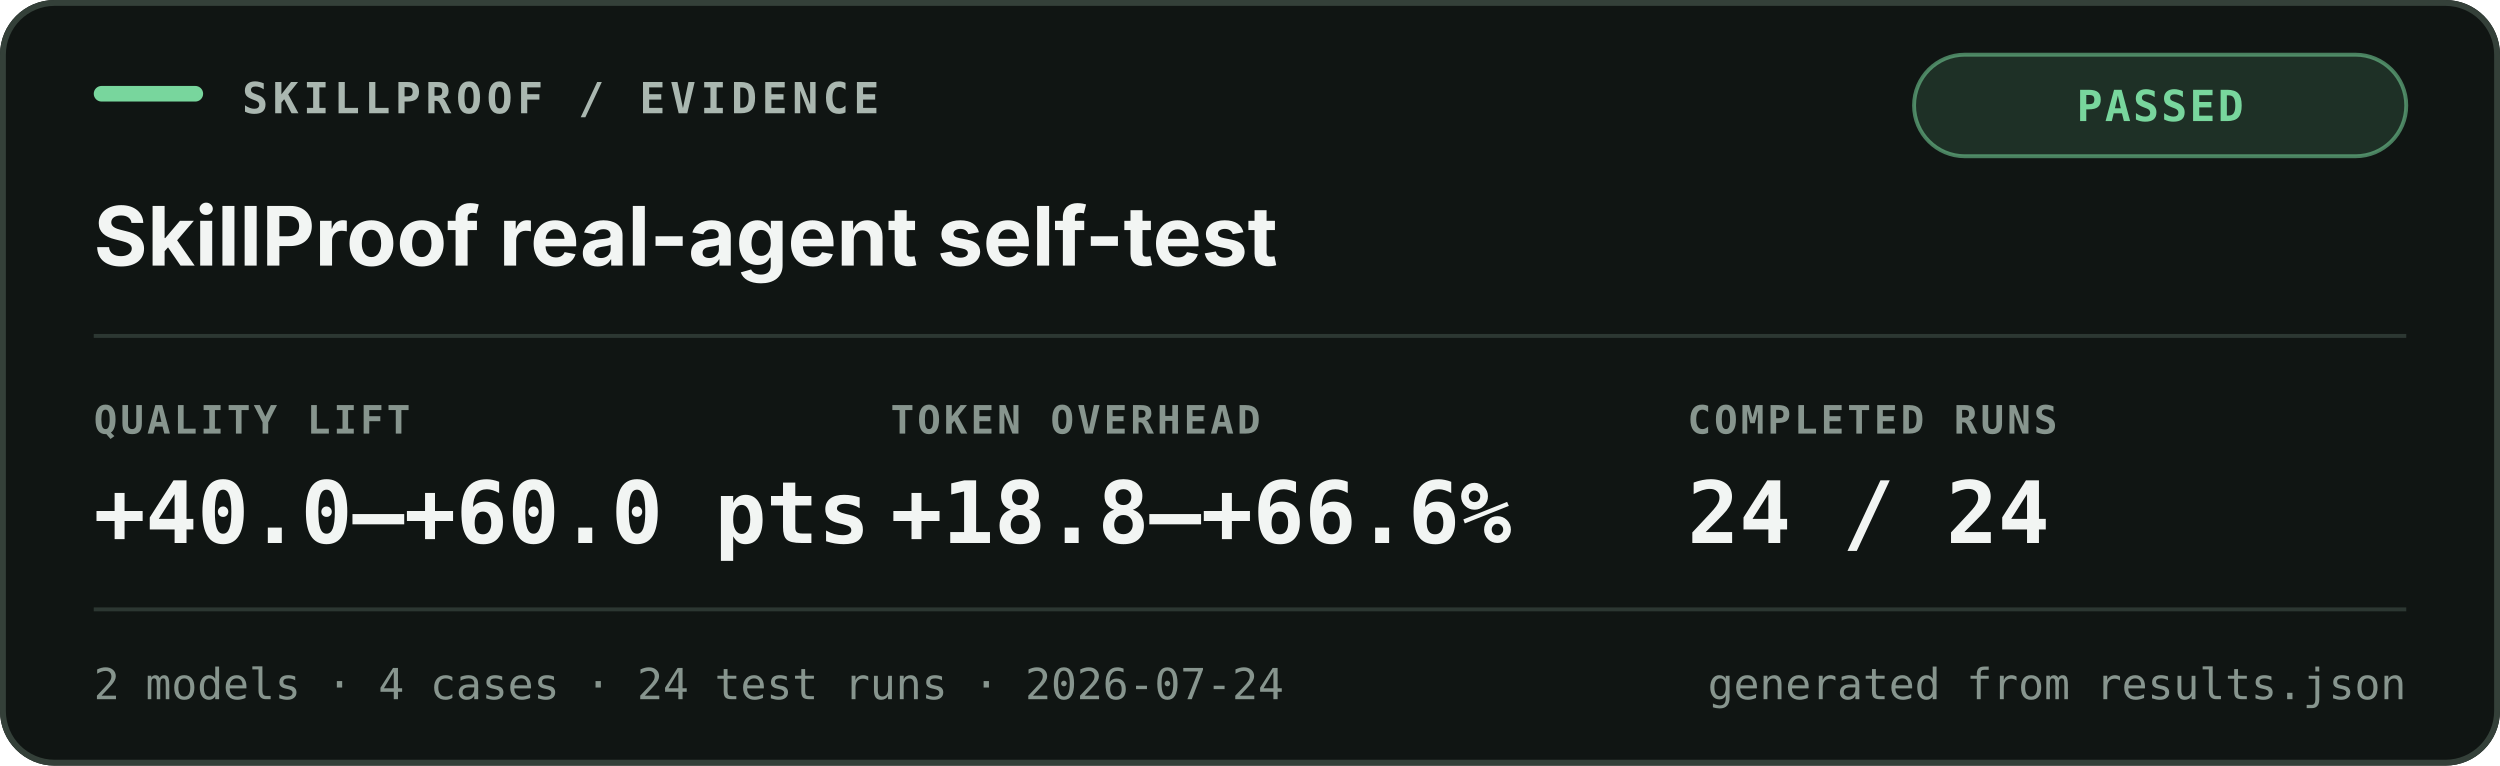
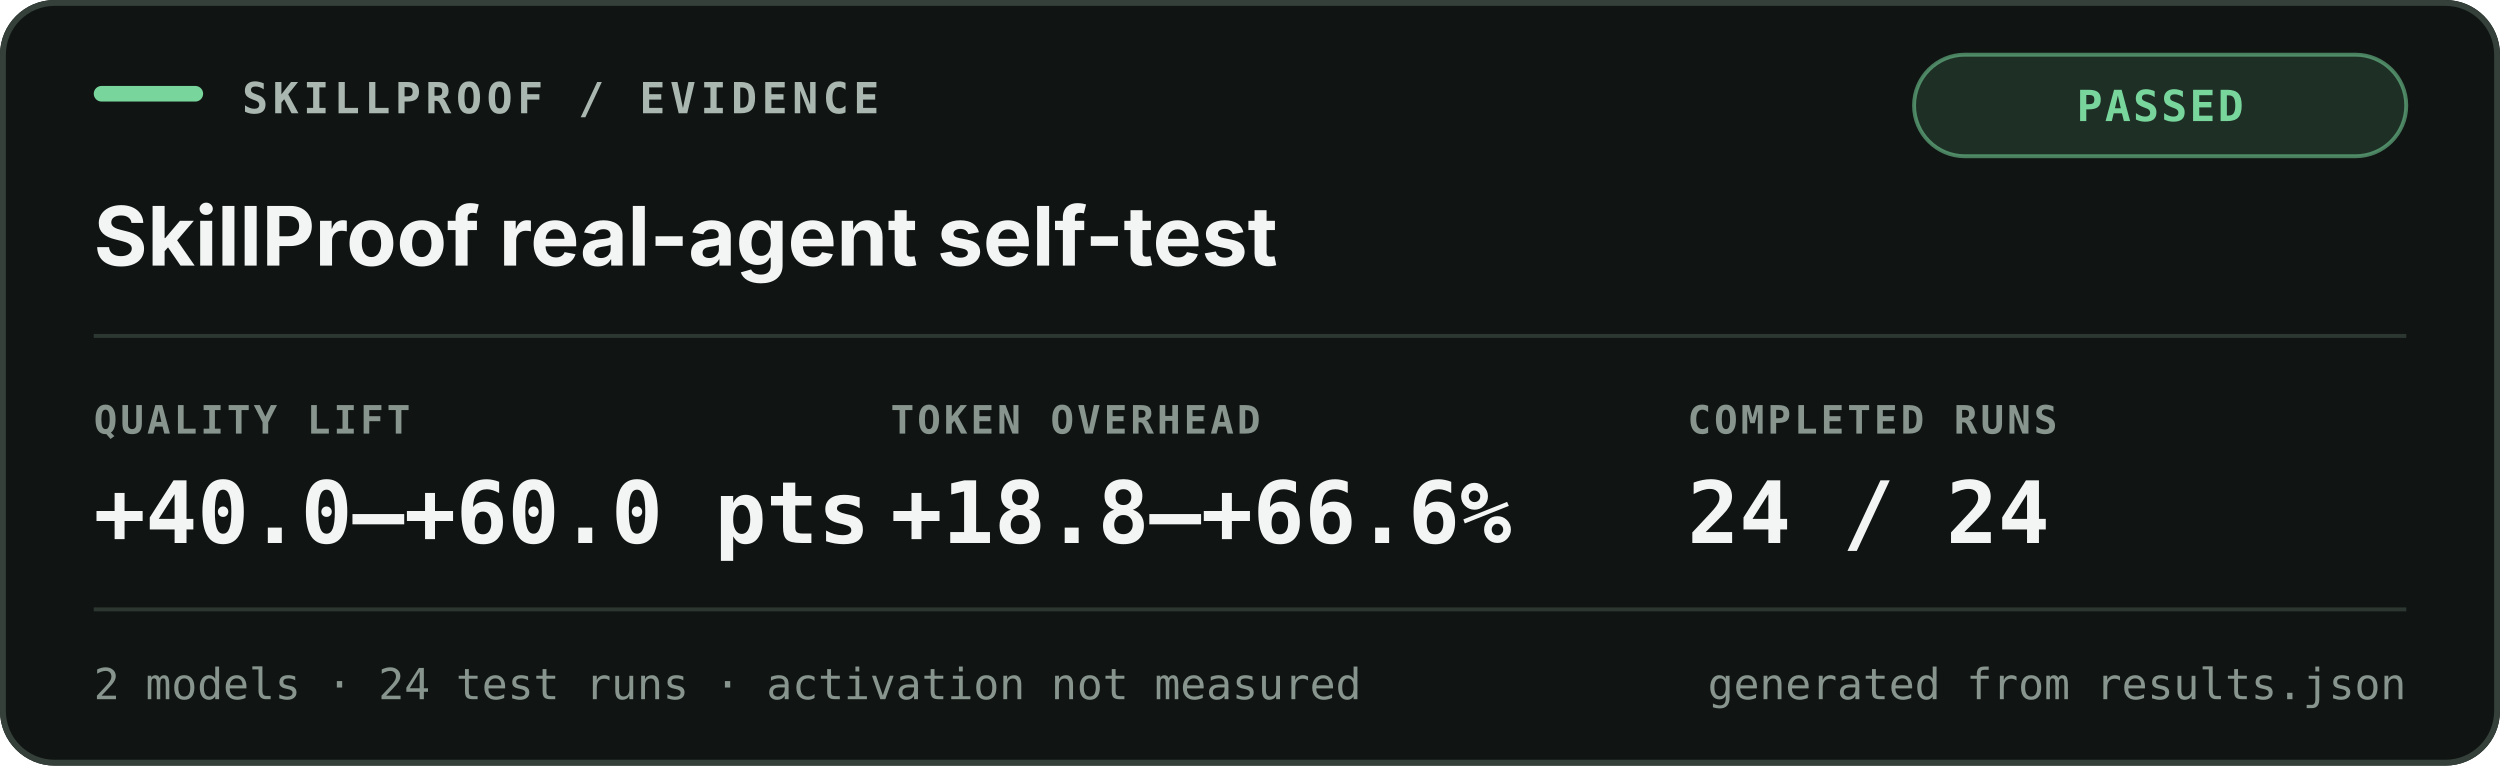
<svg xmlns="http://www.w3.org/2000/svg" width="640" height="196" viewBox="0 0 640 196" role="img" aria-labelledby="title description">
  <rect width="640" height="196" rx="14" fill="#101513" />
  <rect x="0.75" y="0.75" width="638.5" height="194.5" rx="13.25" fill="none" stroke="#344039" stroke-width="1.5" />
  <rect x="24" y="22" width="28" height="4" rx="2" fill="#78D69D" />
  <text x="62" y="29" fill="#AAB7B0" font-family="ui-monospace, SFMono-Regular, Menlo, Consolas, monospace" font-size="11" font-weight="700" letter-spacing="1.2">SKILLPROOF / EVIDENCE</text>
  <rect x="490" y="14" width="126" height="26" rx="13" fill="#78D69D" fill-opacity="0.14" stroke="#78D69D" stroke-opacity="0.55" />
  <text x="553" y="31" fill="#78D69D" text-anchor="middle" font-family="ui-monospace, SFMono-Regular, Menlo, Consolas, monospace" font-size="11" font-weight="700" letter-spacing="0.6">PASSED</text>
  <text x="24" y="68" fill="#F2F5F3" font-family="Inter, ui-sans-serif, system-ui, sans-serif" font-size="21" font-weight="700">SkillProof real-agent self-test</text>
  <line x1="24" y1="86" x2="616" y2="86" stroke="#2C3732" />
  <text x="24" y="111" fill="#87958E" font-family="ui-monospace, SFMono-Regular, Menlo, Consolas, monospace" font-size="10" font-weight="700" letter-spacing="0.8">QUALITY LIFT</text>
  <text x="24" y="139" fill="#F2F5F3" font-family="ui-monospace, SFMono-Regular, Menlo, Consolas, monospace" font-size="22" font-weight="700">+40.0–+60.0 pts</text>
  <text x="228" y="111" fill="#87958E" font-family="ui-monospace, SFMono-Regular, Menlo, Consolas, monospace" font-size="10" font-weight="700" letter-spacing="0.8">TOKEN OVERHEAD</text>
  <text x="228" y="139" fill="#F2F5F3" font-family="ui-monospace, SFMono-Regular, Menlo, Consolas, monospace" font-size="22" font-weight="700">+18.8–+66.6%</text>
  <text x="432" y="111" fill="#87958E" font-family="ui-monospace, SFMono-Regular, Menlo, Consolas, monospace" font-size="10" font-weight="700" letter-spacing="0.8">COMPLETED RUNS</text>
  <text x="432" y="139" fill="#F2F5F3" font-family="ui-monospace, SFMono-Regular, Menlo, Consolas, monospace" font-size="22" font-weight="700">24 / 24</text>
  <line x1="24" y1="156" x2="616" y2="156" stroke="#2C3732" />
-   <text x="24" y="179" fill="#87958E" font-family="ui-monospace, SFMono-Regular, Menlo, Consolas, monospace" font-size="11">2 models · 4 cases · 24 test runs · 2026-07-24</text>
+   <text x="24" y="179" fill="#87958E" font-family="ui-monospace, SFMono-Regular, Menlo, Consolas, monospace" font-size="11">2 models · 24 test runs · activation not measured</text>
  <text x="616" y="179" fill="#87958E" text-anchor="end" font-family="ui-monospace, SFMono-Regular, Menlo, Consolas, monospace" font-size="11">generated from results.json</text>
</svg>
